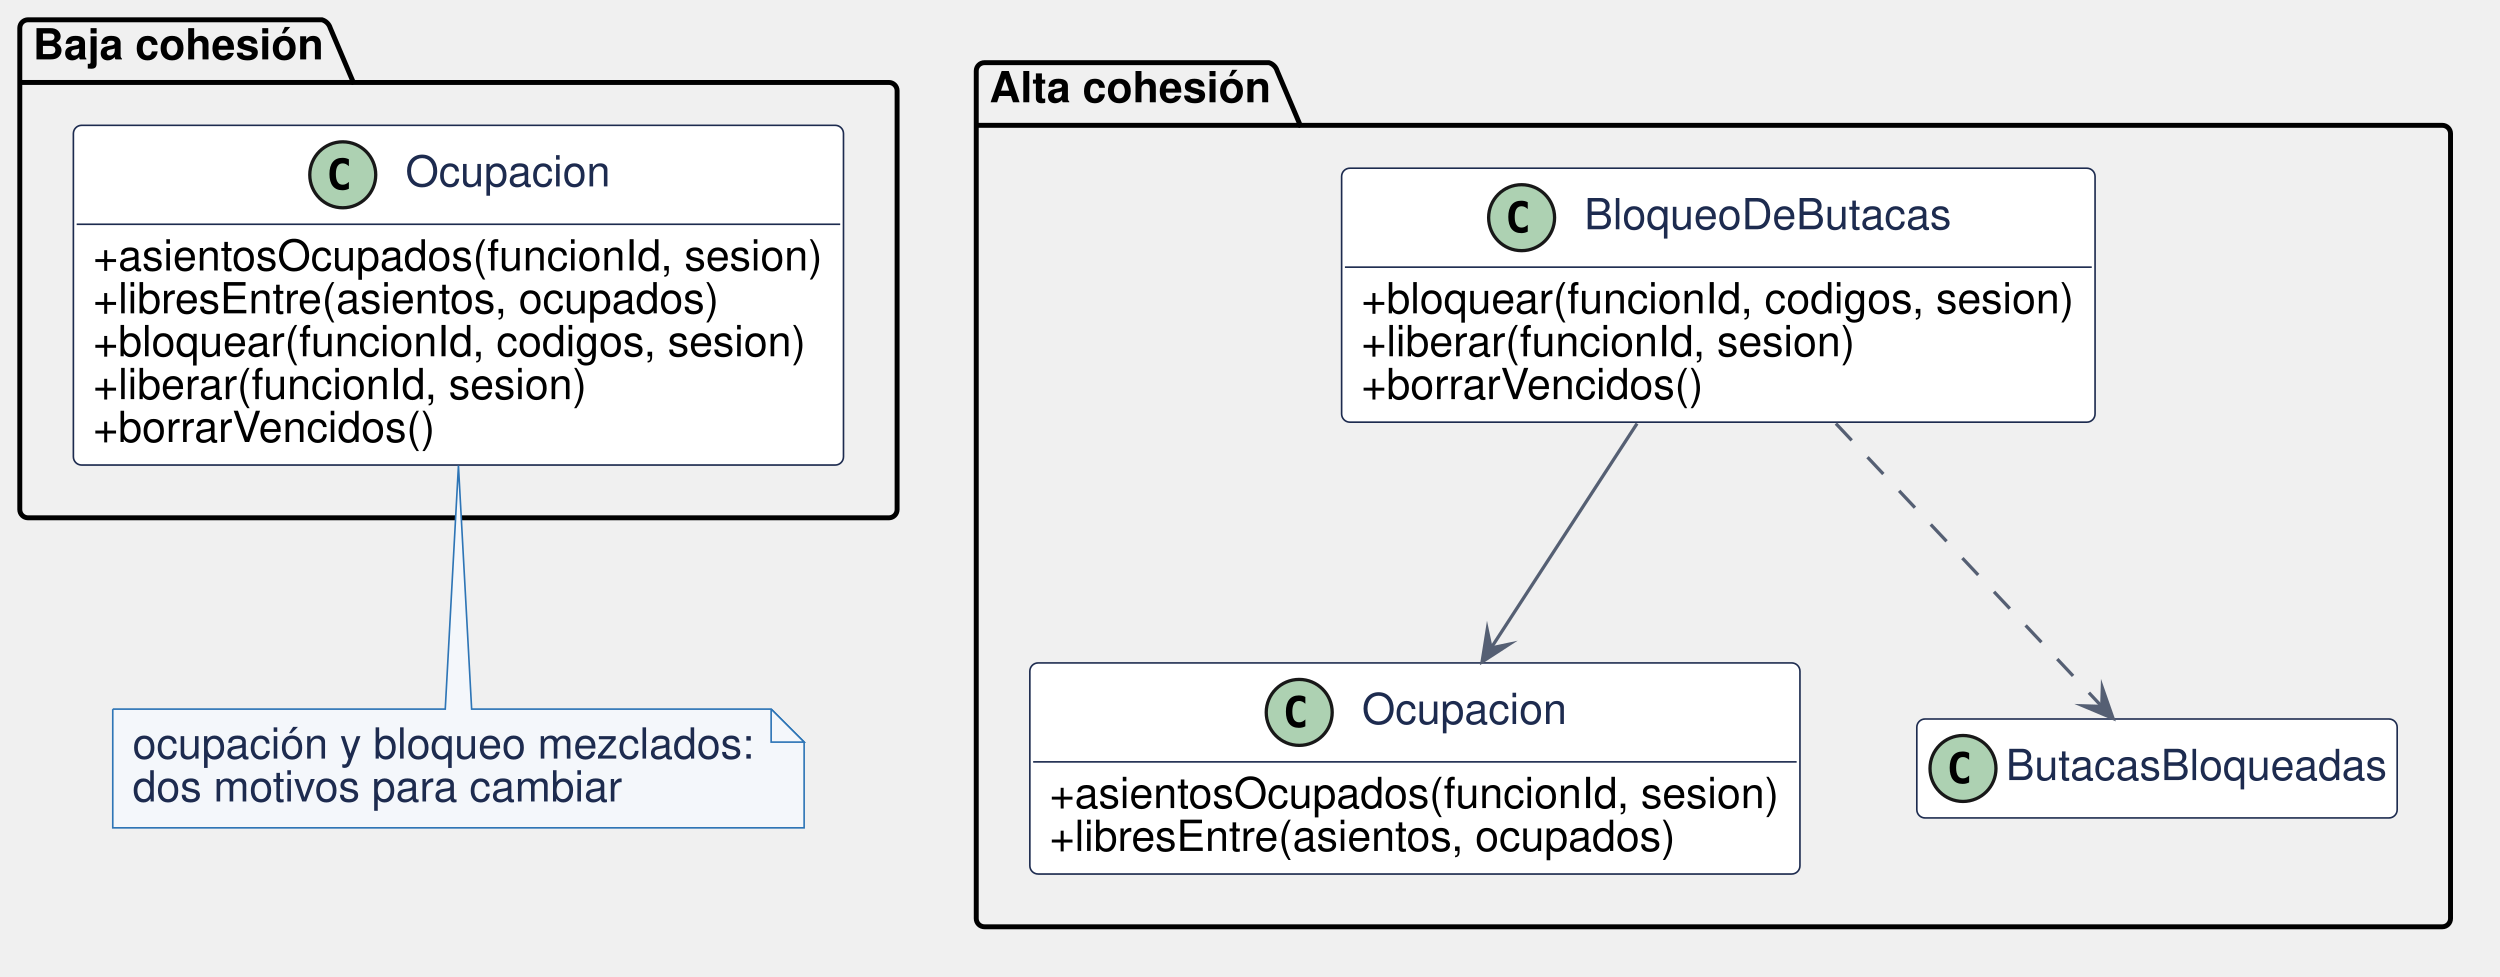
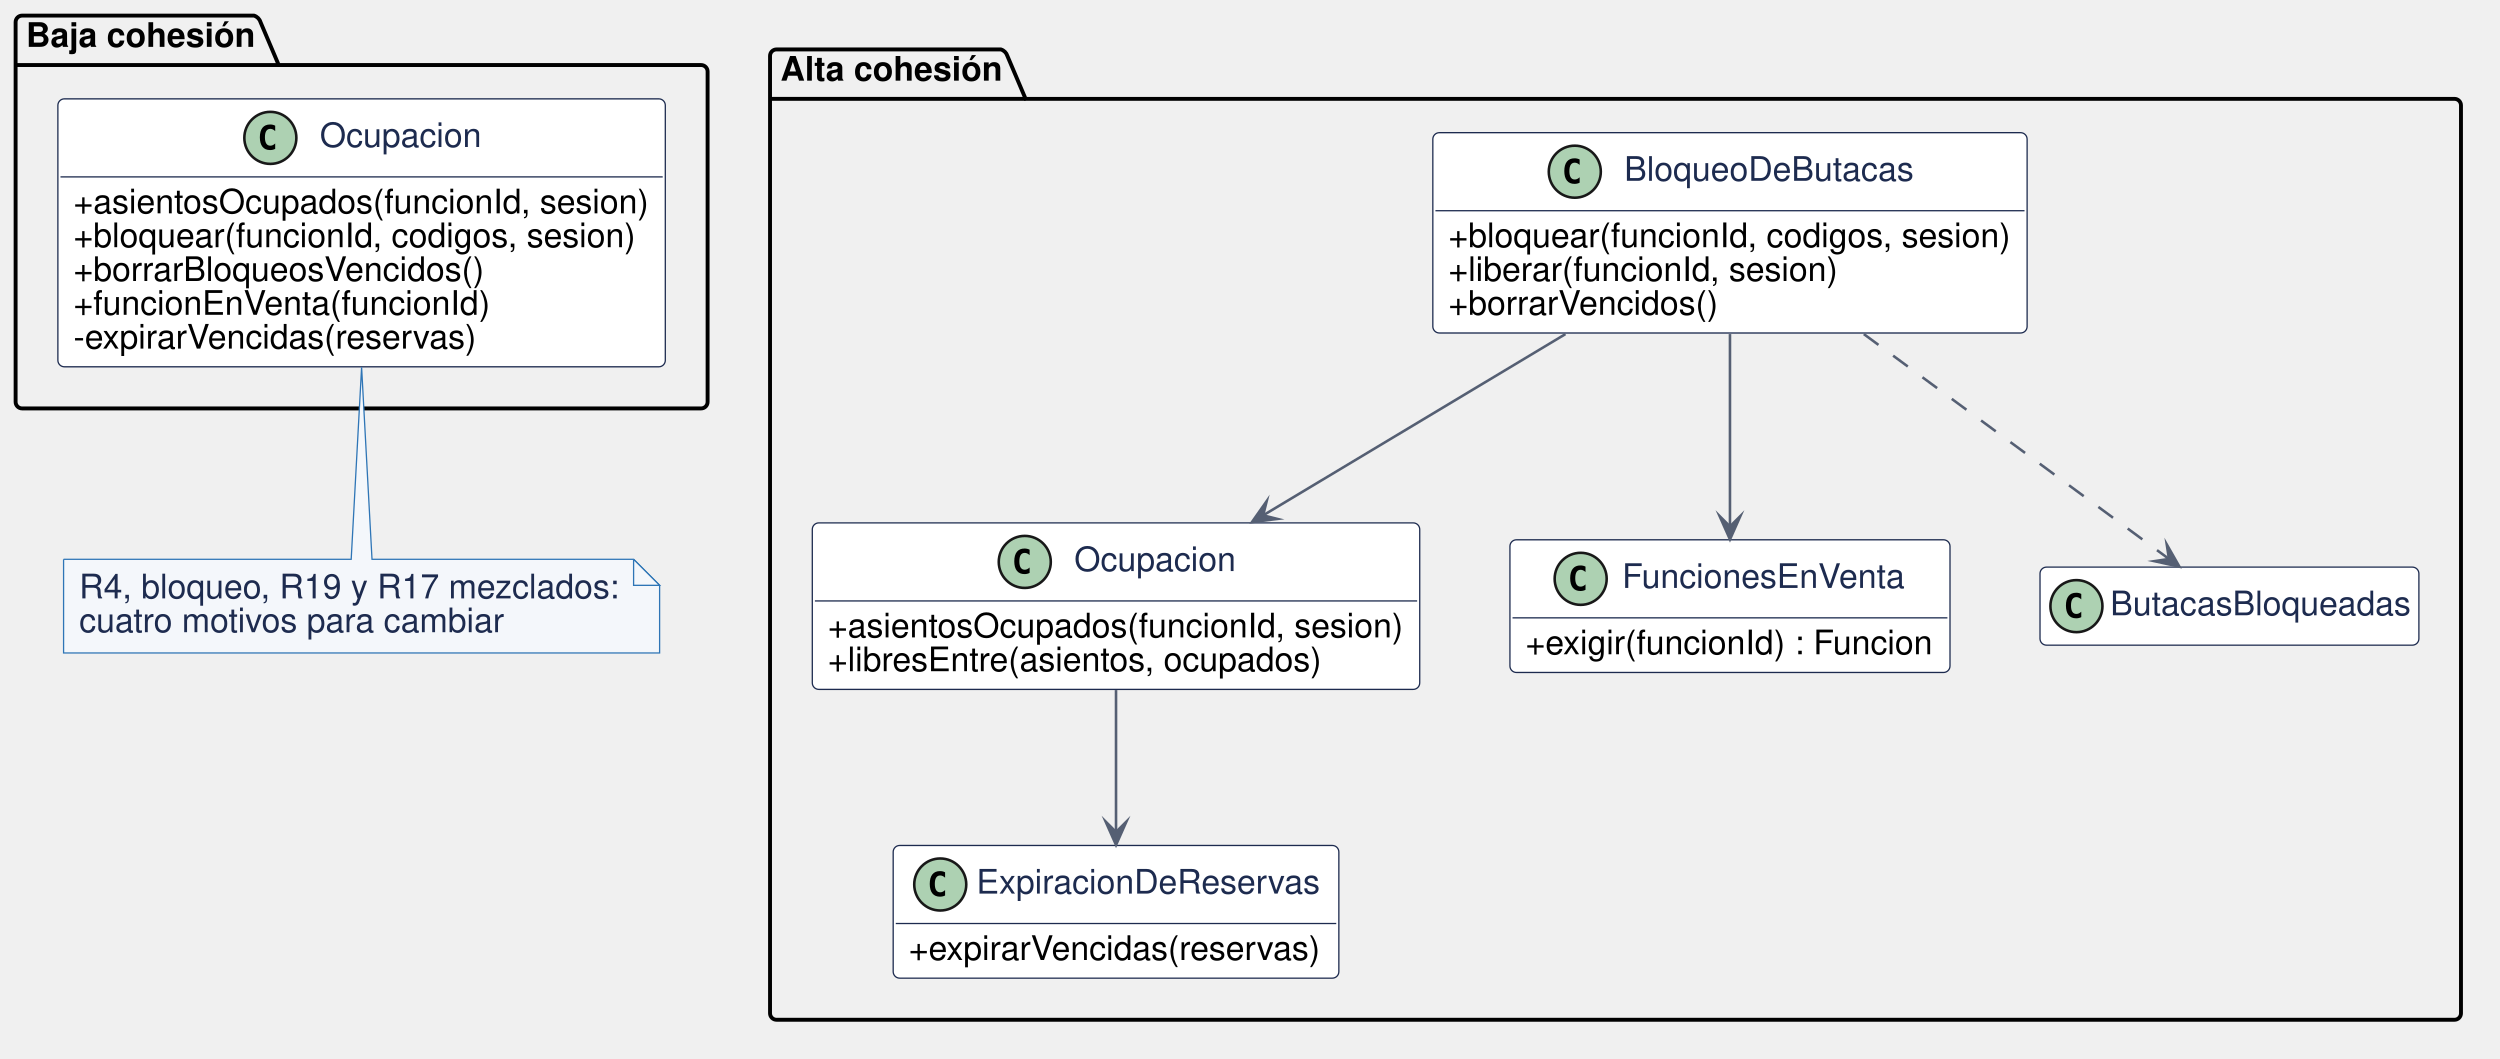
- <svg xmlns="http://www.w3.org/2000/svg" version="1.1" data-diagram-type="CLASS" style="width:758px;height:296px;" width="758px" height="296px" viewBox="0 0 758 296" zoomAndPan="magnify" preserveAspectRatio="none" contentStyleType="text/css">
+ <svg xmlns="http://www.w3.org/2000/svg" version="1.1" data-diagram-type="CLASS" style="width:961px;height:407px;" width="961px" height="407px" viewBox="0 0 961 407" zoomAndPan="magnify" preserveAspectRatio="none" contentStyleType="text/css">
  <defs />
  <g font-family="sans-serif" lengthAdjust="spacing">
    <g class="cluster" data-qualified-name="Baja cohesi.n" id="ent0001" data-source-line="2">
      <path d="M8.5,6 L97.637,6 A3.75,3.75 0 0 1 100.137,8.5 L107.137,25 L269.5,25 A2.5,2.5 0 0 1 272,27.5 L272,154.5 A2.5,2.5 0 0 1 269.5,157 L8.5,157 A2.5,2.5 0 0 1 6,154.5 L6,8.5 A2.5,2.5 0 0 1 8.5,6" style="stroke:#000;stroke-width:1.5;" fill="none" />
      <line x1="6" y1="25" x2="107.137" y2="25" style="stroke:#000;stroke-width:1.5;" />
      <text x="10" y="18.01" fill="#000" font-size="13" textLength="88.137" font-weight="700" font-family="Helvetica">Baja cohesión</text>
    </g>
    <g class="cluster" data-qualified-name="Alta cohesi.n" id="ent0003" data-source-line="11">
-       <path d="M298.5,19 L384.736,19 A3.75,3.75 0 0 1 387.236,21.5 L394.236,38 L740.5,38 A2.5,2.5 0 0 1 743,40.5 L743,278.5 A2.5,2.5 0 0 1 740.5,281 L298.5,281 A2.5,2.5 0 0 1 296,278.5 L296,21.5 A2.5,2.5 0 0 1 298.5,19" style="stroke:#000;stroke-width:1.5;" fill="none" />
+       <path d="M298.5,19 L384.736,19 A3.75,3.75 0 0 1 387.236,21.5 L394.236,38 L943.5,38 A2.5,2.5 0 0 1 946,40.5 L946,389.5 A2.5,2.5 0 0 1 943.5,392 L298.5,392 A2.5,2.5 0 0 1 296,389.5 L296,21.5 A2.5,2.5 0 0 1 298.5,19" style="stroke:#000;stroke-width:1.5;" fill="none" />
      <line x1="296" y1="38" x2="394.236" y2="38" style="stroke:#000;stroke-width:1.5;" />
      <text x="300" y="31.01" fill="#000" font-size="13" textLength="85.236" font-weight="700" font-family="Helvetica">Alta cohesión</text>
    </g>
    <g class="entity" data-qualified-name="Baja cohesi.n.O1" id="ent0002" data-source-line="3">
      <rect x="22.25" y="38" width="233.495" height="103" fill="#FFF" style="stroke:#1D2B4F;stroke-width:0.5;" rx="2.5" ry="2.5" />
      <ellipse cx="103.923" cy="53" rx="10" ry="10" fill="#ADD1B2" style="stroke:#181818;stroke-width:1;" />
      <path d="M105.784,57.227 Q105.34,57.456 104.851,57.57 Q104.363,57.684 103.823,57.684 Q101.906,57.684 100.897,56.421 Q99.887,55.158 99.887,52.771 Q99.887,50.378 100.897,49.115 Q101.906,47.852 103.823,47.852 Q104.363,47.852 104.858,47.966 Q105.353,48.08 105.784,48.309 L105.784,50.391 Q105.302,49.946 104.848,49.74 Q104.394,49.534 103.912,49.534 Q102.884,49.534 102.36,50.349 Q101.836,51.165 101.836,52.771 Q101.836,54.371 102.36,55.186 Q102.884,56.002 103.912,56.002 Q104.394,56.002 104.848,55.796 Q105.302,55.589 105.784,55.145 Z " fill="#000" />
      <text x="122.923" y="56.51" fill="#1D2B4F" font-size="13" textLength="62.15" font-family="Helvetica">Ocupacion</text>
      <line x1="23.25" y1="68" x2="254.745" y2="68" style="stroke:#1D2B4F;stroke-width:0.5;" />
      <text x="28.25" y="82.01" fill="#000" font-size="13" textLength="221.495" font-family="Helvetica">+asientosOcupados(funcionId, sesion)</text>
-       <text x="28.25" y="95.01" fill="#000" font-size="13" textLength="190.411" font-family="Helvetica">+libresEntre(asientos, ocupados)</text>
-       <text x="28.25" y="108.01" fill="#000" font-size="13" textLength="216.442" font-family="Helvetica">+bloquear(funcionId, codigos, sesion)</text>
-       <text x="28.25" y="121.01" fill="#000" font-size="13" textLength="149.938" font-family="Helvetica">+liberar(funcionId, sesion)</text>
-       <text x="28.25" y="134.01" fill="#000" font-size="13" textLength="104.406" font-family="Helvetica">+borrarVencidos()</text>
+       <text x="28.25" y="95.01" fill="#000" font-size="13" textLength="216.442" font-family="Helvetica">+bloquear(funcionId, codigos, sesion)</text>
+       <text x="28.25" y="108.01" fill="#000" font-size="13" textLength="158.615" font-family="Helvetica">+borrarBloqueosVencidos()</text>
+       <text x="28.25" y="121.01" fill="#000" font-size="13" textLength="160.805" font-family="Helvetica">+funcionEnVenta(funcionId)</text>
+       <text x="28.25" y="134.01" fill="#000" font-size="13" textLength="156.051" font-family="Helvetica">-expirarVencidas(reservas)</text>
    </g>
    <g class="entity" data-qualified-name="Alta cohesi.n.O2" id="ent0004" data-source-line="12">
      <rect x="312.25" y="201" width="233.495" height="64" fill="#FFF" style="stroke:#1D2B4F;stroke-width:0.5;" rx="2.5" ry="2.5" />
      <ellipse cx="393.923" cy="216" rx="10" ry="10" fill="#ADD1B2" style="stroke:#181818;stroke-width:1;" />
      <path d="M395.784,220.227 Q395.34,220.456 394.851,220.57 Q394.363,220.684 393.823,220.684 Q391.906,220.684 390.897,219.421 Q389.887,218.158 389.887,215.771 Q389.887,213.378 390.897,212.115 Q391.906,210.852 393.823,210.852 Q394.363,210.852 394.858,210.966 Q395.353,211.08 395.784,211.309 L395.784,213.391 Q395.302,212.946 394.848,212.74 Q394.394,212.534 393.912,212.534 Q392.884,212.534 392.36,213.349 Q391.836,214.165 391.836,215.771 Q391.836,217.371 392.36,218.186 Q392.884,219.002 393.912,219.002 Q394.394,219.002 394.848,218.796 Q395.302,218.589 395.784,218.145 Z " fill="#000" />
      <text x="412.923" y="219.51" fill="#1D2B4F" font-size="13" textLength="62.15" font-family="Helvetica">Ocupacion</text>
      <line x1="313.25" y1="231" x2="544.745" y2="231" style="stroke:#1D2B4F;stroke-width:0.5;" />
      <text x="318.25" y="245.01" fill="#000" font-size="13" textLength="221.495" font-family="Helvetica">+asientosOcupados(funcionId, sesion)</text>
      <text x="318.25" y="258.01" fill="#000" font-size="13" textLength="190.411" font-family="Helvetica">+libresEntre(asientos, ocupados)</text>
    </g>
    <g class="entity" data-qualified-name="Alta cohesi.n.BloqueoDeButacas" id="ent0005" data-source-line="16">
-       <rect x="406.78" y="51" width="228.442" height="77" fill="#FFF" style="stroke:#1D2B4F;stroke-width:0.5;" rx="2.5" ry="2.5" />
-       <ellipse cx="461.351" cy="66" rx="10" ry="10" fill="#ADD1B2" style="stroke:#181818;stroke-width:1;" />
-       <path d="M463.213,70.227 Q462.769,70.456 462.28,70.57 Q461.791,70.684 461.252,70.684 Q459.335,70.684 458.325,69.421 Q457.316,68.158 457.316,65.771 Q457.316,63.378 458.325,62.115 Q459.335,60.852 461.252,60.852 Q461.791,60.852 462.286,60.966 Q462.781,61.08 463.213,61.309 L463.213,63.391 Q462.731,62.946 462.277,62.74 Q461.823,62.534 461.341,62.534 Q460.312,62.534 459.789,63.349 Q459.265,64.165 459.265,65.771 Q459.265,67.371 459.789,68.186 Q460.312,69.002 461.341,69.002 Q461.823,69.002 462.277,68.796 Q462.731,68.589 463.213,68.145 Z " fill="#000" />
-       <text x="480.351" y="69.51" fill="#1D2B4F" font-size="13" textLength="111.3" font-family="Helvetica">BloqueoDeButacas</text>
-       <line x1="407.78" y1="81" x2="634.222" y2="81" style="stroke:#1D2B4F;stroke-width:0.5;" />
-       <text x="412.78" y="95.01" fill="#000" font-size="13" textLength="216.442" font-family="Helvetica">+bloquear(funcionId, codigos, sesion)</text>
-       <text x="412.78" y="108.01" fill="#000" font-size="13" textLength="149.938" font-family="Helvetica">+liberar(funcionId, sesion)</text>
-       <text x="412.78" y="121.01" fill="#000" font-size="13" textLength="104.406" font-family="Helvetica">+borrarVencidos()</text>
+       <rect x="550.78" y="51" width="228.442" height="77" fill="#FFF" style="stroke:#1D2B4F;stroke-width:0.5;" rx="2.5" ry="2.5" />
+       <ellipse cx="605.351" cy="66" rx="10" ry="10" fill="#ADD1B2" style="stroke:#181818;stroke-width:1;" />
+       <path d="M607.213,70.227 Q606.769,70.456 606.28,70.57 Q605.791,70.684 605.252,70.684 Q603.335,70.684 602.325,69.421 Q601.316,68.158 601.316,65.771 Q601.316,63.378 602.325,62.115 Q603.335,60.852 605.252,60.852 Q605.791,60.852 606.286,60.966 Q606.781,61.08 607.213,61.309 L607.213,63.391 Q606.731,62.946 606.277,62.74 Q605.823,62.534 605.341,62.534 Q604.312,62.534 603.789,63.349 Q603.265,64.165 603.265,65.771 Q603.265,67.371 603.789,68.186 Q604.312,69.002 605.341,69.002 Q605.823,69.002 606.277,68.796 Q606.731,68.589 607.213,68.145 Z " fill="#000" />
+       <text x="624.351" y="69.51" fill="#1D2B4F" font-size="13" textLength="111.3" font-family="Helvetica">BloqueoDeButacas</text>
+       <line x1="551.78" y1="81" x2="778.222" y2="81" style="stroke:#1D2B4F;stroke-width:0.5;" />
+       <text x="556.78" y="95.01" fill="#000" font-size="13" textLength="216.442" font-family="Helvetica">+bloquear(funcionId, codigos, sesion)</text>
+       <text x="556.78" y="108.01" fill="#000" font-size="13" textLength="149.938" font-family="Helvetica">+liberar(funcionId, sesion)</text>
+       <text x="556.78" y="121.01" fill="#000" font-size="13" textLength="104.406" font-family="Helvetica">+borrarVencidos()</text>
    </g>
-     <g class="entity" data-qualified-name="Alta cohesi.n.ButacasBloqueadas" id="ent0006" data-source-line="21">
-       <rect x="581.18" y="218" width="145.642" height="30" fill="#FFF" style="stroke:#1D2B4F;stroke-width:0.5;" rx="2.5" ry="2.5" />
-       <ellipse cx="595.18" cy="233" rx="10" ry="10" fill="#ADD1B2" style="stroke:#181818;stroke-width:1;" />
-       <path d="M597.042,237.227 Q596.597,237.456 596.109,237.57 Q595.62,237.684 595.08,237.684 Q593.163,237.684 592.154,236.421 Q591.145,235.158 591.145,232.771 Q591.145,230.378 592.154,229.115 Q593.163,227.852 595.08,227.852 Q595.62,227.852 596.115,227.966 Q596.61,228.08 597.042,228.309 L597.042,230.391 Q596.559,229.946 596.106,229.74 Q595.652,229.534 595.169,229.534 Q594.141,229.534 593.617,230.349 Q593.094,231.165 593.094,232.771 Q593.094,234.371 593.617,235.186 Q594.141,236.002 595.169,236.002 Q595.652,236.002 596.106,235.796 Q596.559,235.589 597.042,235.145 Z " fill="#000" />
-       <text x="608.18" y="236.51" fill="#1D2B4F" font-size="13" textLength="115.642" font-family="Helvetica">ButacasBloqueadas</text>
+     <g class="entity" data-qualified-name="Alta cohesi.n.FuncionesEnVenta" id="ent0006" data-source-line="21">
+       <rect x="580.42" y="207.5" width="169.162" height="51" fill="#FFF" style="stroke:#1D2B4F;stroke-width:0.5;" rx="2.5" ry="2.5" />
+       <ellipse cx="607.609" cy="222.5" rx="10" ry="10" fill="#ADD1B2" style="stroke:#181818;stroke-width:1;" />
+       <path d="M609.471,226.727 Q609.027,226.956 608.538,227.07 Q608.049,227.184 607.509,227.184 Q605.592,227.184 604.583,225.921 Q603.574,224.658 603.574,222.271 Q603.574,219.878 604.583,218.615 Q605.592,217.352 607.509,217.352 Q608.049,217.352 608.544,217.466 Q609.039,217.58 609.471,217.809 L609.471,219.891 Q608.988,219.446 608.535,219.24 Q608.081,219.034 607.598,219.034 Q606.57,219.034 606.046,219.849 Q605.523,220.665 605.523,222.271 Q605.523,223.871 606.046,224.686 Q606.57,225.502 607.598,225.502 Q608.081,225.502 608.535,225.296 Q608.988,225.089 609.471,224.645 Z " fill="#000" />
+       <text x="623.54" y="226.01" fill="#1D2B4F" font-size="13" textLength="109.853" font-family="Helvetica">FuncionesEnVenta</text>
+       <line x1="581.42" y1="237.5" x2="748.582" y2="237.5" style="stroke:#1D2B4F;stroke-width:0.5;" />
+       <text x="586.42" y="251.51" fill="#000" font-size="13" textLength="157.162" font-family="Helvetica">+exigir(funcionId) : Funcion</text>
    </g>
-     <g class="entity" data-qualified-name="GMN9" id="ent0010" data-source-line="25">
-       <path d="M34.19,215 L34.19,251 A0,0 0 0 0 34.19,251 L243.811,251 A0,0 0 0 0 243.811,251 L243.811,225 L233.811,215 L143,215 L139,141.19 L135,215 L34.19,215 A0,0 0 0 0 34.19,215" style="stroke:#2E75B6;stroke-width:0.5;" fill="#F4F7FB" />
-       <path d="M233.811,215 L233.811,225 L243.811,225 L233.811,215" style="stroke:#2E75B6;stroke-width:0.5;" fill="#F4F7FB" />
-       <text x="40.19" y="230.01" fill="#1D2B4F" font-size="13" textLength="188.621" font-family="Helvetica">ocupación y bloqueo mezclados:</text>
-       <text x="40.19" y="243.01" fill="#1D2B4F" font-size="13" textLength="148.84" font-family="Helvetica">dos motivos para cambiar</text>
+     <g class="entity" data-qualified-name="Alta cohesi.n.ExpiracionDeReservas" id="ent0007" data-source-line="24">
+       <rect x="343.34" y="325" width="171.313" height="51" fill="#FFF" style="stroke:#1D2B4F;stroke-width:0.5;" rx="2.5" ry="2.5" />
+       <ellipse cx="361.431" cy="340" rx="10" ry="10" fill="#ADD1B2" style="stroke:#181818;stroke-width:1;" />
+       <path d="M363.293,344.227 Q362.849,344.456 362.36,344.57 Q361.871,344.684 361.332,344.684 Q359.415,344.684 358.405,343.421 Q357.396,342.158 357.396,339.771 Q357.396,337.378 358.405,336.115 Q359.415,334.852 361.332,334.852 Q361.871,334.852 362.366,334.966 Q362.861,335.08 363.293,335.309 L363.293,337.391 Q362.811,336.946 362.357,336.74 Q361.903,336.534 361.421,336.534 Q360.392,336.534 359.869,337.349 Q359.345,338.165 359.345,339.771 Q359.345,341.371 359.869,342.186 Q360.392,343.002 361.421,343.002 Q361.903,343.002 362.357,342.796 Q362.811,342.589 363.293,342.145 Z " fill="#000" />
+       <text x="375.34" y="343.51" fill="#1D2B4F" font-size="13" textLength="132.222" font-family="Helvetica">ExpiracionDeReservas</text>
+       <line x1="344.34" y1="355" x2="513.653" y2="355" style="stroke:#1D2B4F;stroke-width:0.5;" />
+       <text x="349.34" y="369.01" fill="#000" font-size="13" textLength="159.313" font-family="Helvetica">+expirarVencidas(reservas)</text>
    </g>
-     <g class="link" data-entity-1="ent0005" data-entity-2="ent0004" id="lnk7" data-source-line="22" data-link-type="dependency">
-       <path d="M496.35,128.42 C481.66,151.01 465.955,175.158 452.095,196.478" style="stroke:#555F73;stroke-width:1;" fill="none" id="BloqueoDeButacas-to-O2" codeLine="22" />
-       <polygon points="449.37,200.67,457.629,195.305,452.095,196.478,450.922,190.944,449.37,200.67" fill="#555F73" style="stroke:#555F73;stroke-width:1;stroke-linejoin:miter;stroke-miterlimit:10;" />
+     <g class="entity" data-qualified-name="Alta cohesi.n.ButacasBloqueadas" id="ent0008" data-source-line="27">
+       <rect x="784.18" y="218" width="145.642" height="30" fill="#FFF" style="stroke:#1D2B4F;stroke-width:0.5;" rx="2.5" ry="2.5" />
+       <ellipse cx="798.18" cy="233" rx="10" ry="10" fill="#ADD1B2" style="stroke:#181818;stroke-width:1;" />
+       <path d="M800.042,237.227 Q799.597,237.456 799.109,237.57 Q798.62,237.684 798.08,237.684 Q796.163,237.684 795.154,236.421 Q794.145,235.158 794.145,232.771 Q794.145,230.378 795.154,229.115 Q796.163,227.852 798.08,227.852 Q798.62,227.852 799.115,227.966 Q799.61,228.08 800.042,228.309 L800.042,230.391 Q799.559,229.946 799.106,229.74 Q798.652,229.534 798.169,229.534 Q797.141,229.534 796.617,230.349 Q796.094,231.165 796.094,232.771 Q796.094,234.371 796.617,235.186 Q797.141,236.002 798.169,236.002 Q798.652,236.002 799.106,235.796 Q799.559,235.589 800.042,235.145 Z " fill="#000" />
+       <text x="811.18" y="236.51" fill="#1D2B4F" font-size="13" textLength="115.642" font-family="Helvetica">ButacasBloqueadas</text>
    </g>
-     <g class="link" data-entity-1="ent0005" data-entity-2="ent0006" id="lnk8" data-source-line="23" data-link-type="dependency">
-       <path d="M556.64,128.42 C584.34,157.89 617.795,193.487 637.255,214.187" style="stroke:#555F73;stroke-width:1;stroke-dasharray:7,7;" fill="none" id="BloqueoDeButacas-to-ButacasBloqueadas" codeLine="23" />
-       <polygon points="640.68,217.83,637.43,208.533,637.255,214.187,631.601,214.012,640.68,217.83" fill="#555F73" style="stroke:#555F73;stroke-width:1;stroke-linejoin:miter;stroke-miterlimit:10;" />
+     <g class="entity" data-qualified-name="GMN13" id="ent0014" data-source-line="33">
+       <path d="M24.44,215 L24.44,251 A0,0 0 0 0 24.44,251 L253.554,251 A0,0 0 0 0 253.554,251 L253.554,225 L243.554,215 L143,215 L139,141.19 L135,215 L24.44,215 A0,0 0 0 0 24.44,215" style="stroke:#2E75B6;stroke-width:0.5;" fill="#F4F7FB" />
+       <path d="M243.554,215 L243.554,225 L253.554,225 L243.554,215" style="stroke:#2E75B6;stroke-width:0.5;" fill="#F4F7FB" />
+       <text x="30.44" y="230.01" fill="#1D2B4F" font-size="13" textLength="208.114" font-family="Helvetica">R4, bloqueo, R19 y R17 mezclados:</text>
+       <text x="30.44" y="243.01" fill="#1D2B4F" font-size="13" textLength="164.011" font-family="Helvetica">cuatro motivos para cambiar</text>
+     </g>
+     <g class="link" data-entity-1="ent0004" data-entity-2="ent0007" id="lnk9" data-source-line="28" data-link-type="dependency">
+       <path d="M429,265.26 C429,283.96 429,302.4 429,319.81" style="stroke:#555F73;stroke-width:1;" fill="none" id="O2-to-ExpiracionDeReservas" codeLine="28" />
+       <polygon points="429,324.81,433,315.81,429,319.81,425,315.81,429,324.81" fill="#555F73" style="stroke:#555F73;stroke-width:1;stroke-linejoin:miter;stroke-miterlimit:10;" />
+     </g>
+     <g class="link" data-entity-1="ent0005" data-entity-2="ent0004" id="lnk10" data-source-line="29" data-link-type="dependency">
+       <path d="M601.76,128.42 C564.07,151.01 521.108,176.779 485.548,198.099" style="stroke:#555F73;stroke-width:1;" fill="none" id="BloqueoDeButacas-to-O2" codeLine="29" />
+       <polygon points="481.26,200.67,491.036,199.473,485.548,198.099,486.922,192.611,481.26,200.67" fill="#555F73" style="stroke:#555F73;stroke-width:1;stroke-linejoin:miter;stroke-miterlimit:10;" />
+     </g>
+     <g class="link" data-entity-1="ent0005" data-entity-2="ent0006" id="lnk11" data-source-line="30" data-link-type="dependency">
+       <path d="M665,128.42 C665,153.47 665,180.58 665,202.36" style="stroke:#555F73;stroke-width:1;" fill="none" id="BloqueoDeButacas-to-FuncionesEnVenta" codeLine="30" />
+       <polygon points="665,207.36,669,198.36,665,202.36,661,198.36,665,207.36" fill="#555F73" style="stroke:#555F73;stroke-width:1;stroke-linejoin:miter;stroke-miterlimit:10;" />
+     </g>
+     <g class="link" data-entity-1="ent0005" data-entity-2="ent0008" id="lnk12" data-source-line="31" data-link-type="dependency">
+       <path d="M716.45,128.42 C756.44,157.89 805.655,194.164 833.745,214.864" style="stroke:#555F73;stroke-width:1;stroke-dasharray:7,7;" fill="none" id="BloqueoDeButacas-to-ButacasBloqueadas" codeLine="31" />
+       <polygon points="837.77,217.83,832.898,209.271,833.745,214.864,828.152,215.711,837.77,217.83" fill="#555F73" style="stroke:#555F73;stroke-width:1;stroke-linejoin:miter;stroke-miterlimit:10;" />
    </g>
  </g>
</svg>
